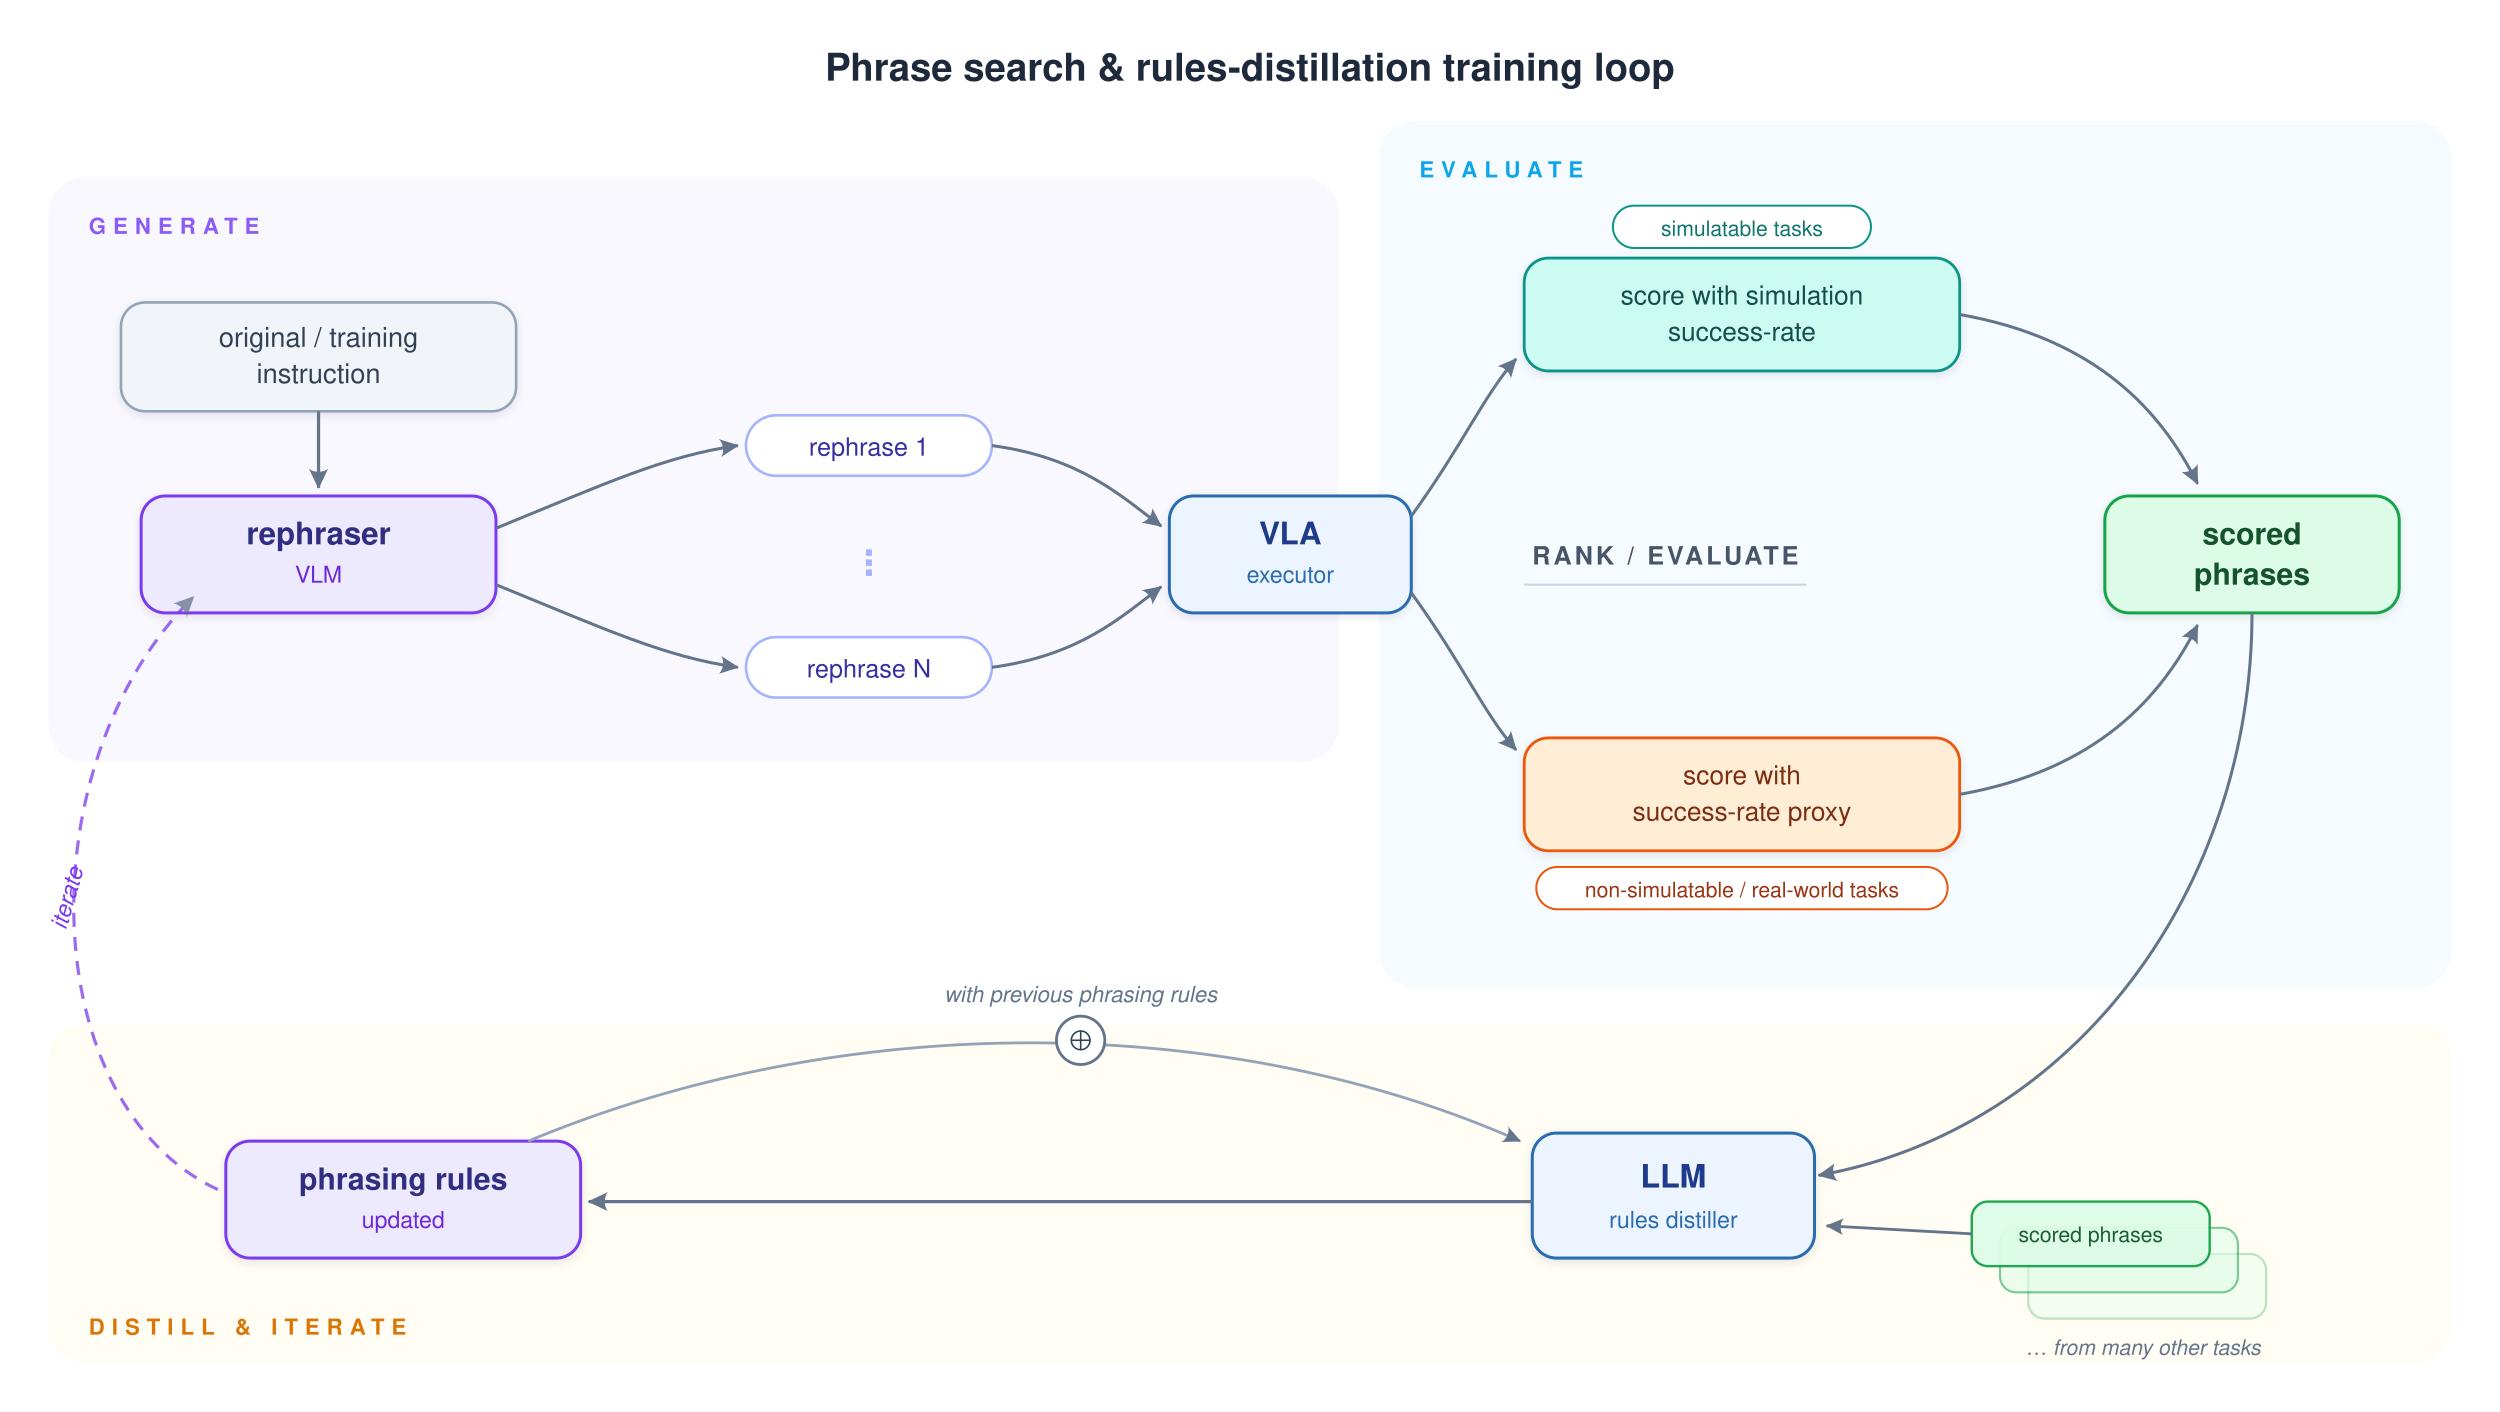
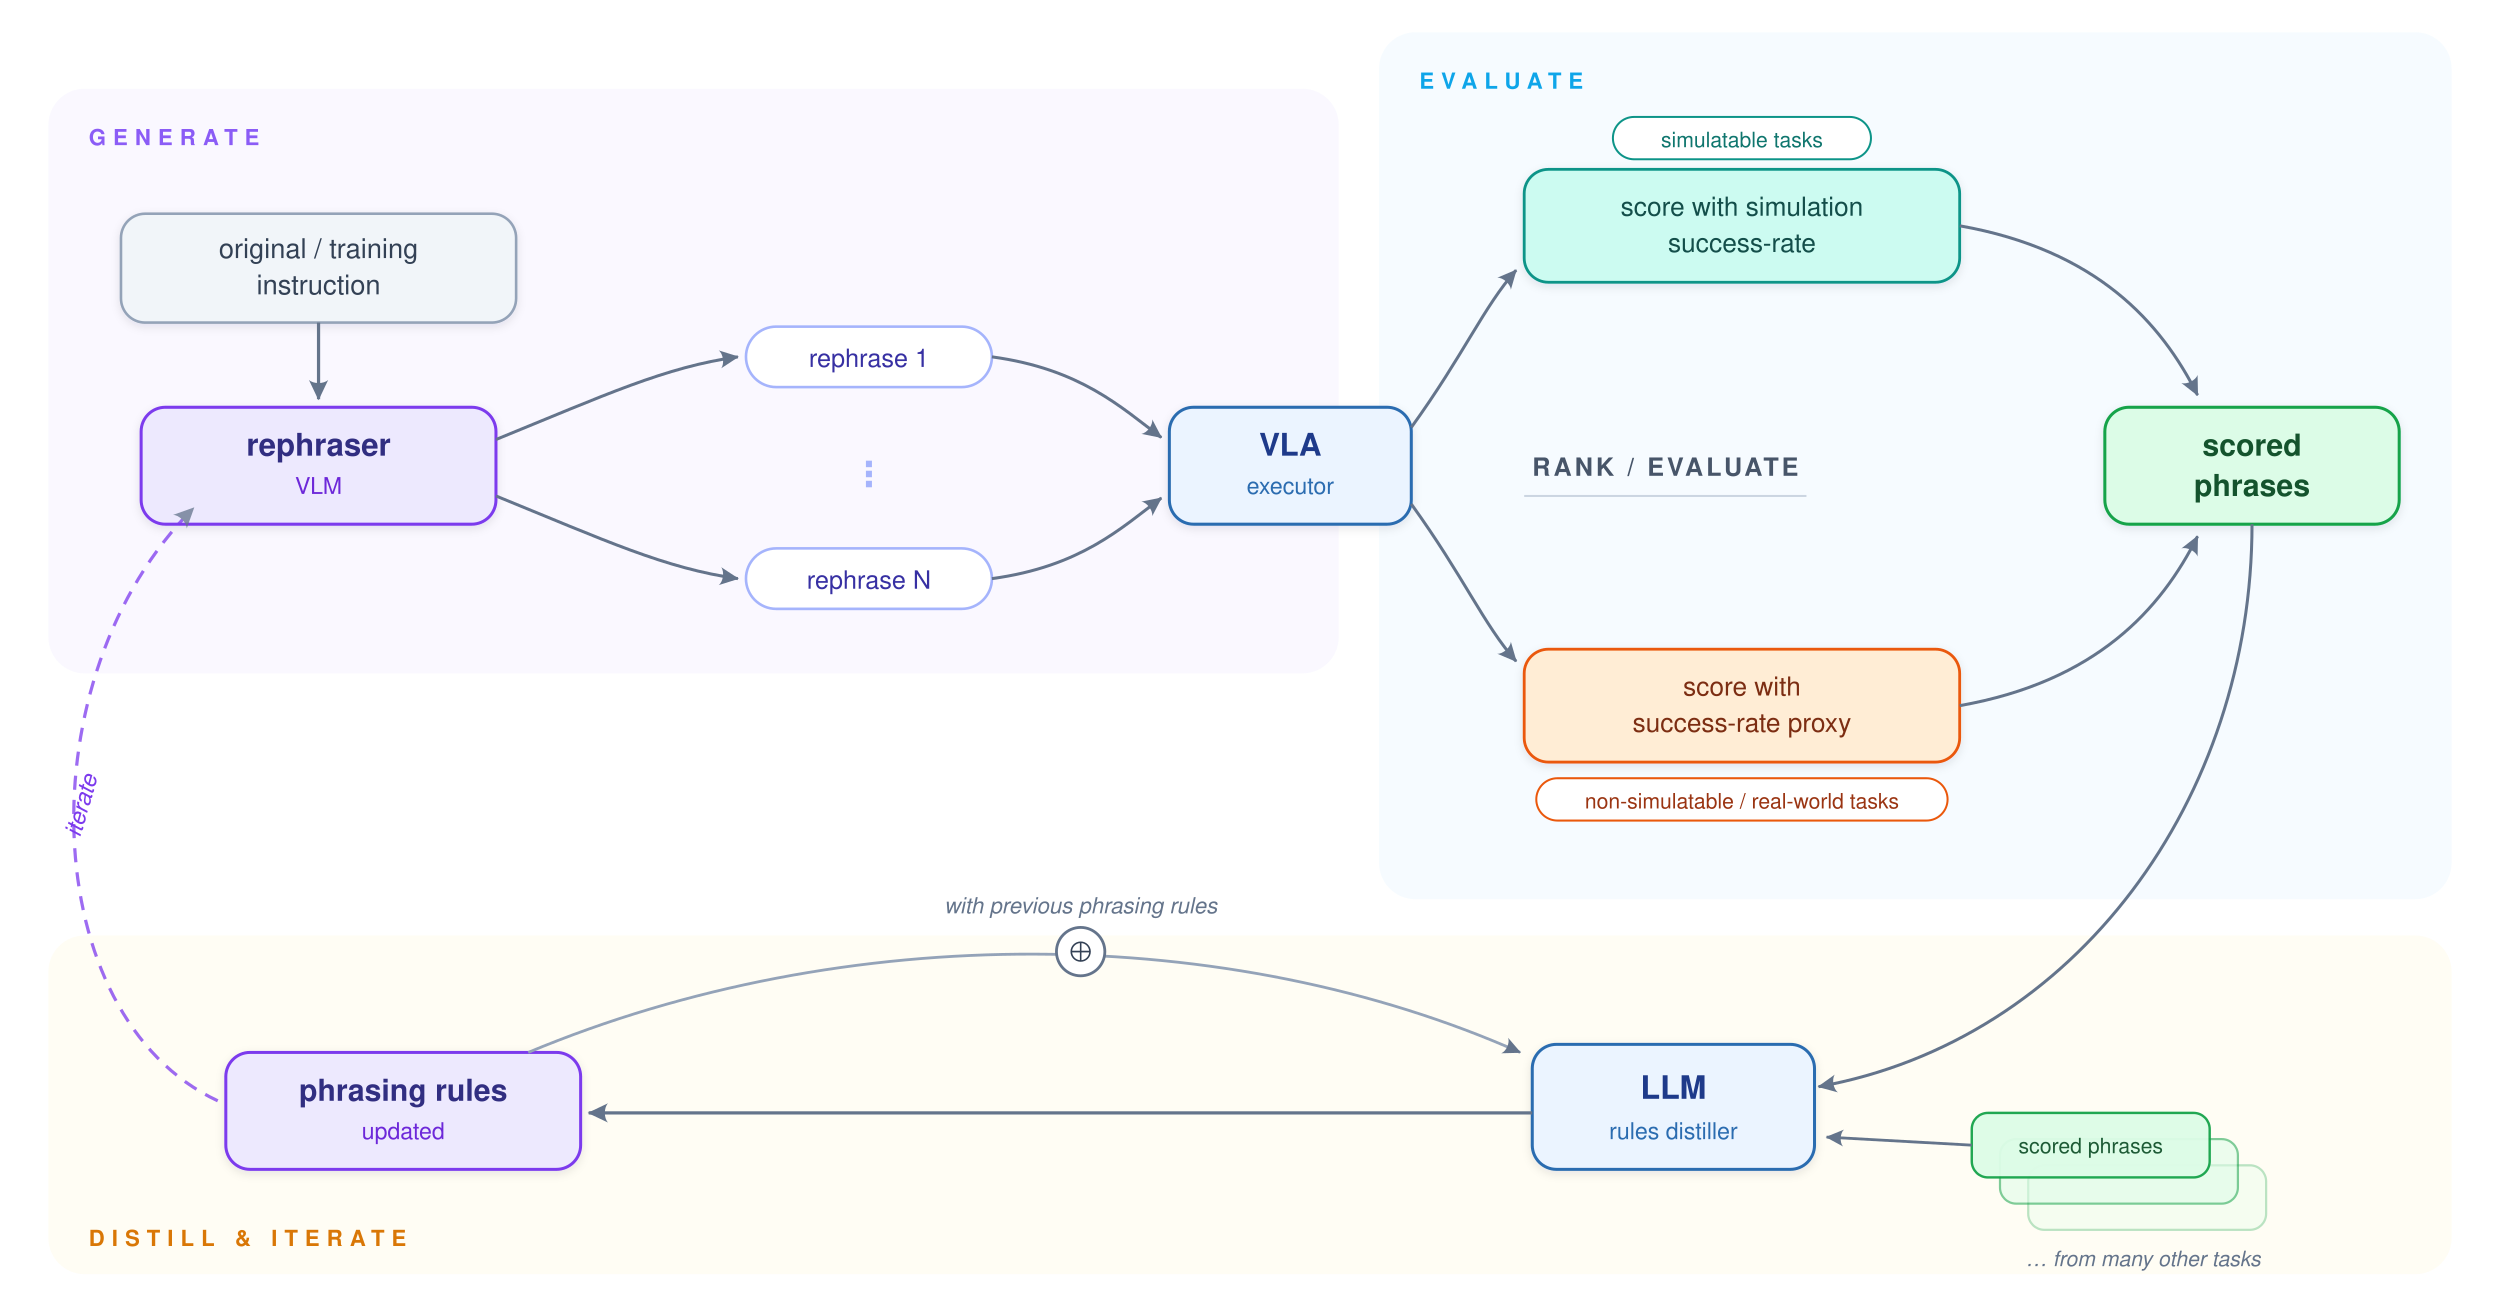
- <svg xmlns="http://www.w3.org/2000/svg" viewBox="0 0 1240 700" font-family="Helvetica Neue, Helvetica, Arial, sans-serif">
+ <svg xmlns="http://www.w3.org/2000/svg" viewBox="0 44 1240 648" font-family="Helvetica Neue, Helvetica, Arial, sans-serif">
  <defs>
    <marker id="arr" viewBox="0 0 12 12" refX="10" refY="6" markerWidth="8" markerHeight="8" orient="auto-start-reverse">
      <path d="M 1 1.5 L 10.5 6 L 1 10.5 C 3 8.5, 3 3.5, 1 1.5 z" fill="#64748b" />
    </marker>
    <marker id="arrghost" viewBox="0 0 12 12" refX="10" refY="6" markerWidth="7" markerHeight="7" orient="auto-start-reverse">
      <path d="M 1 1.5 L 10.5 6 L 1 10.5 C 3 8.5, 3 3.5, 1 1.5 z" fill="#cbd5e1" />
    </marker>
    <filter id="soft" x="-20%" y="-20%" width="140%" height="140%">
      <feDropShadow dx="0" dy="1.5" stdDeviation="2.5" flood-color="#0f172a" flood-opacity="0.10" />
    </filter>
  </defs>
  <rect width="1240" height="700" fill="white" />
  <rect x="24" y="88" width="640" height="290" rx="18" fill="#f5f3ff" opacity="0.55" />
  <text x="44" y="116" font-size="11" letter-spacing="3.5" fill="#8b5cf6" font-weight="bold">GENERATE</text>
  <rect x="684" y="60" width="532" height="430" rx="18" fill="#f0f9ff" opacity="0.6" />
  <text x="704" y="88" font-size="11" letter-spacing="3.5" fill="#0ea5e9" font-weight="bold">EVALUATE</text>
  <rect x="24" y="508" width="1192" height="168" rx="18" fill="#fffbeb" opacity="0.55" />
  <text x="44" y="662" font-size="11" letter-spacing="3.5" fill="#d97706" font-weight="bold">DISTILL &amp; ITERATE</text>
-   <text x="620" y="40" font-size="19" font-weight="bold" text-anchor="middle" fill="#1e293b">Phrase search &amp; rules-distillation training loop</text>
  <rect x="60" y="150" width="196" height="54" rx="12" fill="#f1f5f9" stroke="#94a3b8" stroke-width="1.3" filter="url(#soft)" />
  <text x="158" y="172" font-size="13.5" text-anchor="middle" fill="#334155">original / training</text>
  <text x="158" y="190" font-size="13.5" text-anchor="middle" fill="#334155">instruction</text>
  <line x1="158" y1="204" x2="158" y2="242" stroke="#64748b" stroke-width="1.6" marker-end="url(#arr)" />
  <rect x="70" y="246" width="176" height="58" rx="12" fill="#ede9fe" stroke="#7c3aed" stroke-width="1.5" filter="url(#soft)" />
  <text x="158" y="270" font-size="15.5" font-weight="bold" text-anchor="middle" fill="#312e81">rephraser</text>
  <text x="158" y="289" font-size="11.5" text-anchor="middle" fill="#6d28d9">VLM</text>
  <path d="M 246 262 C 300 240, 330 226, 366 221" fill="none" stroke="#64748b" stroke-width="1.5" marker-end="url(#arr)" />
  <path d="M 246 290 C 300 312, 330 326, 366 331" fill="none" stroke="#64748b" stroke-width="1.5" marker-end="url(#arr)" />
  <rect x="370" y="206" width="122" height="30" rx="15" fill="white" stroke="#a5b4fc" stroke-width="1.3" />
  <text x="431" y="226" font-size="12.5" text-anchor="middle" fill="#3730a3">rephrase 1</text>
  <text x="431" y="285" font-size="17" text-anchor="middle" fill="#a5b4fc" font-weight="bold">⋮</text>
  <rect x="370" y="316" width="122" height="30" rx="15" fill="white" stroke="#a5b4fc" stroke-width="1.3" />
  <text x="431" y="336" font-size="12.5" text-anchor="middle" fill="#3730a3">rephrase N</text>
  <path d="M 492 221 C 536 227, 556 246, 576 261" fill="none" stroke="#64748b" stroke-width="1.5" marker-end="url(#arr)" />
  <path d="M 492 331 C 536 325, 556 306, 576 291" fill="none" stroke="#64748b" stroke-width="1.5" marker-end="url(#arr)" />
  <rect x="580" y="246" width="120" height="58" rx="12" fill="#ebf4ff" stroke="#2b6cb0" stroke-width="1.5" filter="url(#soft)" />
  <text x="640" y="270" font-size="15.5" font-weight="bold" text-anchor="middle" fill="#1e3a8a">VLA</text>
  <text x="640" y="289" font-size="11.5" text-anchor="middle" fill="#2b6cb0">executor</text>
  <text x="826" y="280" font-size="12.5" font-weight="bold" letter-spacing="1.5" text-anchor="middle" fill="#475569">RANK / EVALUATE</text>
  <line x1="756" y1="290" x2="896" y2="290" stroke="#cbd5e1" stroke-width="1" />
  <path d="M 700 256 C 726 220, 736 196, 752 178" fill="none" stroke="#64748b" stroke-width="1.5" marker-end="url(#arr)" />
  <rect x="756" y="128" width="216" height="56" rx="12" fill="#ccfbf1" stroke="#0d9488" stroke-width="1.4" filter="url(#soft)" />
  <text x="864" y="151" font-size="13" text-anchor="middle" fill="#134e4a">score with simulation</text>
  <text x="864" y="169" font-size="13" text-anchor="middle" fill="#134e4a">success-rate</text>
  <rect x="800" y="102" width="128" height="21" rx="10.5" fill="white" stroke="#0d9488" stroke-width="1" />
  <text x="864" y="117" font-size="10.5" text-anchor="middle" fill="#0f766e">simulatable tasks</text>
  <path d="M 700 294 C 726 330, 736 354, 752 372" fill="none" stroke="#64748b" stroke-width="1.5" marker-end="url(#arr)" />
  <rect x="756" y="366" width="216" height="56" rx="12" fill="#ffedd5" stroke="#ea580c" stroke-width="1.4" filter="url(#soft)" />
  <text x="864" y="389" font-size="13" text-anchor="middle" fill="#7c2d12">score with</text>
  <text x="864" y="407" font-size="13" text-anchor="middle" fill="#7c2d12">success-rate proxy</text>
  <rect x="762" y="430" width="204" height="21" rx="10.5" fill="white" stroke="#ea580c" stroke-width="1" />
  <text x="864" y="445" font-size="10.5" text-anchor="middle" fill="#9a3412">non-simulatable / real-world tasks</text>
  <path d="M 972 156 C 1040 168, 1072 204, 1090 240" fill="none" stroke="#64748b" stroke-width="1.5" marker-end="url(#arr)" />
  <path d="M 972 394 C 1040 382, 1072 346, 1090 310" fill="none" stroke="#64748b" stroke-width="1.5" marker-end="url(#arr)" />
  <rect x="1044" y="246" width="146" height="58" rx="12" fill="#dcfce7" stroke="#16a34a" stroke-width="1.5" filter="url(#soft)" />
  <text x="1117" y="270" font-size="15" font-weight="bold" text-anchor="middle" fill="#14532d">scored</text>
  <text x="1117" y="290" font-size="15" font-weight="bold" text-anchor="middle" fill="#14532d">phrases</text>
  <path d="M 1117 304 C 1117 440, 1030 560, 902 583" fill="none" stroke="#64748b" stroke-width="1.5" marker-end="url(#arr)" />
  <g opacity="0.30">
    <rect x="1006" y="622" width="118" height="32" rx="8" fill="#dcfce7" stroke="#16a34a" stroke-width="1.1" />
  </g>
  <g opacity="0.55">
    <rect x="992" y="609" width="118" height="32" rx="8" fill="#dcfce7" stroke="#16a34a" stroke-width="1.1" />
  </g>
  <g opacity="0.95">
    <rect x="978" y="596" width="118" height="32" rx="8" fill="#dcfce7" stroke="#16a34a" stroke-width="1.2" />
    <text x="1037" y="616" font-size="10.5" text-anchor="middle" fill="#14532d">scored phrases</text>
  </g>
  <line x1="978" y1="612" x2="906" y2="608" stroke="#64748b" stroke-width="1.4" marker-end="url(#arr)" />
  <text x="1063" y="672" font-size="10.5" text-anchor="middle" font-style="italic" fill="#64748b">… from many other tasks</text>
  <rect x="760" y="562" width="140" height="62" rx="12" fill="#ebf4ff" stroke="#2b6cb0" stroke-width="1.5" filter="url(#soft)" />
  <text x="830" y="589" font-size="16" font-weight="bold" text-anchor="middle" fill="#1e3a8a">LLM</text>
  <text x="830" y="609" font-size="11.5" text-anchor="middle" fill="#2b6cb0">rules distiller</text>
  <line x1="760" y1="596" x2="292" y2="596" stroke="#64748b" stroke-width="1.6" marker-end="url(#arr)" />
  <rect x="112" y="566" width="176" height="58" rx="12" fill="#ede9fe" stroke="#7c3aed" stroke-width="1.5" filter="url(#soft)" />
  <text x="200" y="590" font-size="15" font-weight="bold" text-anchor="middle" fill="#312e81">phrasing rules</text>
  <text x="200" y="609" font-size="11.5" text-anchor="middle" fill="#6d28d9">updated</text>
  <path d="M 262 566 C 420 500, 610 502, 754 566" fill="none" stroke="#94a3b8" stroke-width="1.4" marker-end="url(#arr)" />
  <circle cx="536" cy="516" r="12" fill="white" stroke="#64748b" stroke-width="1.4" />
  <text x="536" y="521" font-size="14" text-anchor="middle" fill="#334155">⊕</text>
  <text x="536" y="497" font-size="11" text-anchor="middle" fill="#64748b" font-style="italic">with previous phrasing rules</text>
  <path d="M 108 590 C 18 548, 12 380, 96 296" fill="none" stroke="#7c3aed" stroke-width="1.6" stroke-dasharray="7,5" marker-end="url(#arr)" opacity="0.75" />
-   <text x="24" y="450" font-size="11.5" fill="#7c3aed" font-style="italic" transform="rotate(-74 36 450)">iterate</text>
+   <text x="31" y="448" font-size="11.5" fill="#7c3aed" font-style="italic" transform="rotate(-74 43 448)">iterate</text>
</svg>
